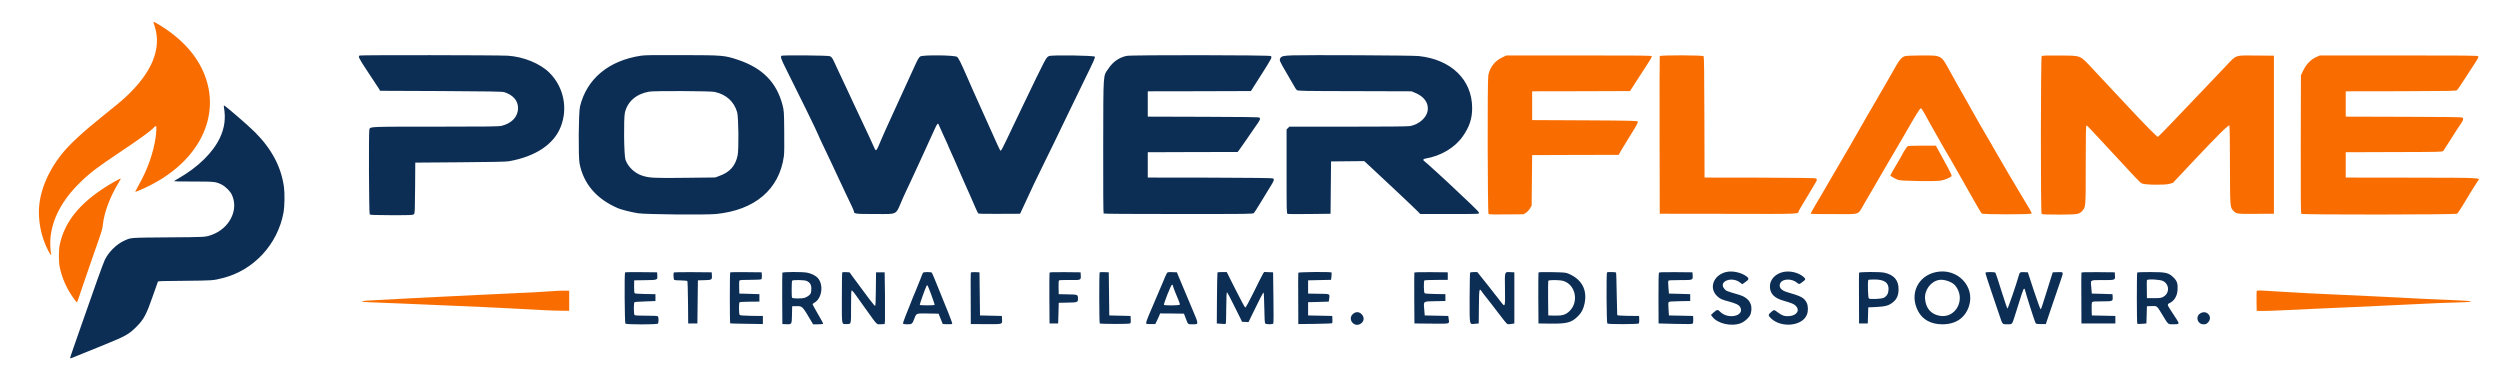
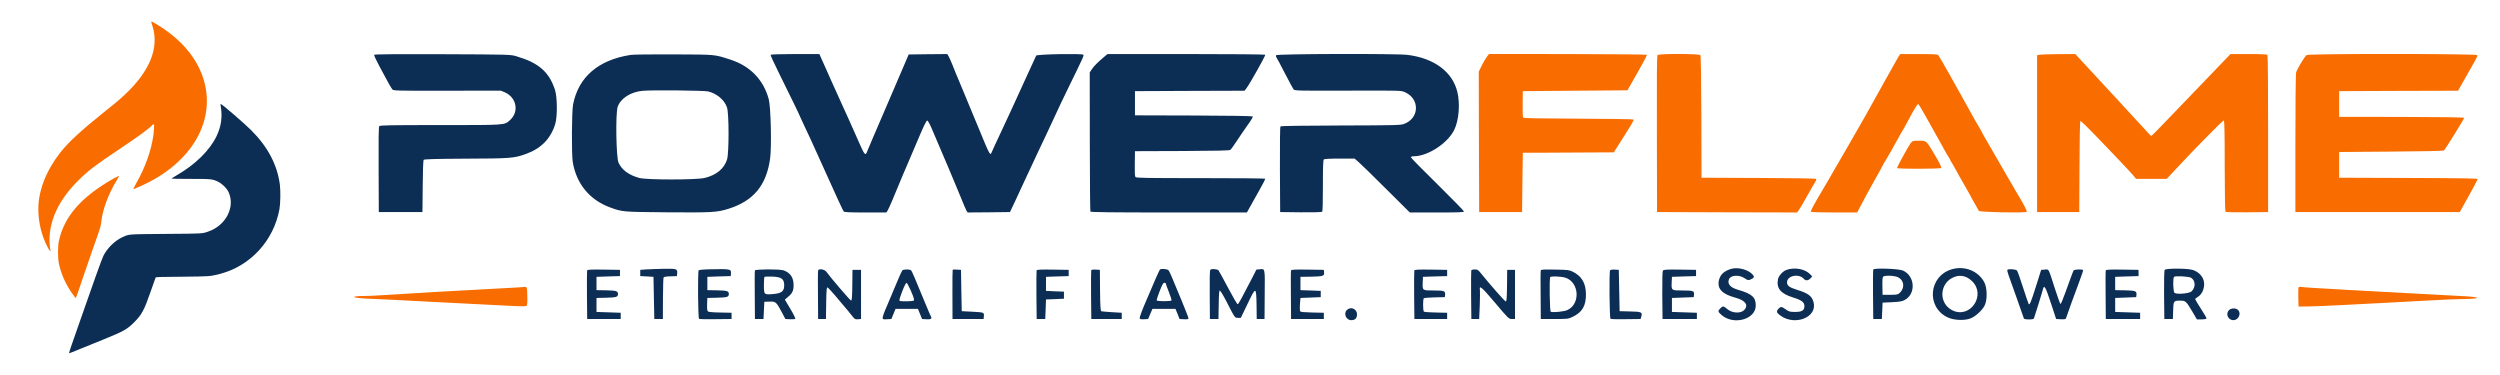
- <svg xmlns="http://www.w3.org/2000/svg" viewBox="0 0 474 72" width="474" height="72" role="img" aria-label="Powerflame: Eternal flame. Endless power.">
+ <svg xmlns="http://www.w3.org/2000/svg" viewBox="0 0 481 72" width="481" height="72" role="img" aria-label="Powerflame: Eternal flame. Endless power.">
  <g transform="translate(4 4) scale(1.333)">
    <path fill-rule="evenodd" d="M18.82 0.15C18.82 0.18 18.9 0.44 19 0.74C20.01 3.88 18.64 7.26 15.01 10.67C14.18 11.44 13.68 11.86 11.76 13.39C8.72 15.83 6.91 17.5 5.76 18.94C3.68 21.57 2.53 24.5 2.53 27.18C2.53 29.11 3.02 31.08 3.9 32.73C4.13 33.16 4.35 33.41 4.28 33.14C4.16 32.76 4.11 31.48 4.18 30.81C4.44 28.13 5.81 25.52 8.26 23.09C9.69 21.66 10.74 20.86 14.03 18.66C16.84 16.79 18.45 15.62 18.94 15.09C19.09 14.93 19.23 14.89 19.24 15.02C19.26 15.24 19.22 15.93 19.15 16.45C18.84 18.69 17.97 21.16 16.72 23.34C16.46 23.81 16.24 24.22 16.24 24.25C16.24 24.32 16.41 24.26 17.35 23.84C24.75 20.54 28.34 14.25 26.29 8.16C25.27 5.15 23.01 2.56 19.59 0.49C19.04 0.15 18.82 0.06 18.82 0.15M13.32 22.81C8.69 25.45 6.25 28.26 5.49 31.82C5.34 32.52 5.34 34.29 5.49 35C5.81 36.47 6.34 37.72 7.21 39.06C7.64 39.7 7.91 40.05 7.96 39.99C7.99 39.97 8.45 38.64 8.99 37.02C9.54 35.41 10.2 33.49 10.46 32.76C11.5 29.83 11.57 29.61 11.64 28.89C11.81 27.25 12.67 24.95 13.85 23.01C14.03 22.71 14.18 22.45 14.18 22.44C14.18 22.36 13.96 22.45 13.32 22.81" fill="#f96d00" />
    <path fill-rule="evenodd" d="M28.84 12.19C29.13 13.82 28.95 15.18 28.27 16.62C27.28 18.7 25.19 20.75 22.49 22.31C22.09 22.54 21.76 22.75 21.76 22.77C21.76 22.8 22.99 22.82 24.49 22.82C27.53 22.82 27.69 22.84 28.52 23.25C29.06 23.52 29.75 24.19 29.98 24.71C30.99 26.86 29.62 29.54 27.06 30.42C26.18 30.73 26.31 30.72 20.94 30.76C15.33 30.81 15.68 30.78 14.68 31.23C13.59 31.72 12.48 32.81 11.92 33.93C11.72 34.31 10.38 38.05 8.56 43.29C8.16 44.44 7.63 45.95 7.39 46.64C7.14 47.33 6.96 47.92 6.97 47.95C7.01 48.01 7.12 47.96 8.82 47.26C9.58 46.95 10.96 46.39 11.88 46.02C14.9 44.79 15.34 44.55 16.44 43.44C17.46 42.41 17.83 41.72 18.73 39.12C19.11 38.04 19.44 37.11 19.46 37.06C19.51 36.98 20.01 36.96 23.24 36.94C27.26 36.9 27.31 36.9 28.68 36.55C33.11 35.43 36.49 31.76 37.33 27.21C37.48 26.41 37.51 24.51 37.39 23.62C37.01 20.77 35.65 18.19 33.27 15.81C32.32 14.85 29.01 12 28.86 12C28.84 12 28.82 12.09 28.84 12.19" fill="#0c2d54" />
  </g>
  <g transform="translate(68 10.4) scale(1.6)">
-     <path fill-rule="evenodd" d="M0.12 0.08C-0.09 0.19-0.01 0.35 1.07 1.99C1.66 2.87 2.24 3.75 2.35 3.93L2.55 4.26 9.77 4.29C15.53 4.32 17.04 4.35 17.26 4.42C18.33 4.77 18.89 5.44 18.89 6.33C18.88 7.33 18.14 8.12 16.94 8.41C16.57 8.49 15.4 8.51 9.1 8.51C1.23 8.51 1.39 8.5 1.27 8.82C1.18 9.04 1.22 18.83 1.31 18.91C1.37 18.97 2.04 19 3.92 19C6.28 19 6.45 18.99 6.56 18.87C6.66 18.76 6.67 18.42 6.69 15.76L6.71 12.77 12.02 12.73C15.79 12.7 17.47 12.67 17.8 12.61C20.96 12.05 23.12 10.61 23.94 8.54C24.82 6.34 24.3 3.81 22.62 2.13C21.51 1.02 19.51 0.21 17.65 0.1C16.45 0.03 0.23 0.01 0.12 0.08M33.46 0.1C29.62 0.68 27.03 2.84 26.23 6.12C26.06 6.83 26.02 12.11 26.18 12.89C26.67 15.32 28.19 17.08 30.74 18.18C31.15 18.35 32.3 18.64 33.1 18.77C34.01 18.91 41.09 18.98 42.34 18.86C46.95 18.41 49.86 15.93 50.39 12C50.44 11.65 50.45 10.56 50.43 9.04C50.41 6.72 50.4 6.61 50.23 5.95C49.53 3.26 47.86 1.56 44.93 0.58C43.36 0.06 43.17 0.04 38.37 0.03C35.05 0.01 33.94 0.03 33.46 0.1M91.02 0.12C90.13 0.3 89.39 0.81 88.84 1.64C88.2 2.58 88.25 1.91 88.23 10.86C88.22 15.95 88.24 18.75 88.28 18.8C88.33 18.84 91.47 18.86 97.16 18.86C105.53 18.86 105.97 18.86 106.09 18.74C106.15 18.68 106.49 18.15 106.84 17.57C107.2 16.99 107.7 16.16 107.97 15.72C108.48 14.91 108.52 14.78 108.37 14.65C108.3 14.59 106.21 14.57 100.9 14.55L93.51 14.54 93.51 13.04L93.51 11.54 98.84 11.52L104.16 11.51 104.36 11.25C104.47 11.11 104.8 10.63 105.11 10.18C105.41 9.73 105.92 8.99 106.24 8.54C106.83 7.72 106.9 7.57 106.73 7.43C106.67 7.38 104.79 7.35 100.08 7.34L93.51 7.32 93.51 5.82L93.51 4.32 99.62 4.31L105.73 4.29 105.83 4.14C105.88 4.05 106.43 3.18 107.06 2.2C108.21 0.39 108.26 0.28 108.09 0.14C107.94 0.02 91.6 0 91.02 0.12M110.67 0.06C109.55 0.1 109.35 0.15 109.2 0.42C109.09 0.63 109.15 0.78 109.88 2.02C110.25 2.65 110.66 3.37 110.8 3.61C110.93 3.86 111.1 4.11 111.17 4.17C111.28 4.28 111.92 4.29 118.03 4.3L124.77 4.32 125.17 4.49C126.26 4.92 126.82 5.72 126.68 6.62C126.54 7.46 125.65 8.24 124.6 8.44C124.37 8.49 121.66 8.51 117.26 8.51L110.29 8.51 110.12 8.68L109.96 8.84 109.96 13.82C109.96 18.48 109.96 18.79 110.08 18.84C110.14 18.87 111.31 18.88 112.68 18.86L115.17 18.83 115.2 15.73L115.23 12.63 117.2 12.61L119.16 12.59 119.92 13.29C121.62 14.86 125.19 18.22 125.52 18.57L125.8 18.86 129.28 18.86C132.68 18.86 132.77 18.86 132.77 18.73C132.77 18.65 132.39 18.25 131.8 17.69C131.27 17.19 130.46 16.43 130.01 16C128.99 15.02 126.39 12.65 126.26 12.58C126.08 12.47 126.15 12.33 126.42 12.29C128.26 11.98 129.92 10.99 130.85 9.64C131.64 8.51 131.95 7.55 131.95 6.3C131.95 2.95 129.46 0.54 125.6 0.14C124.88 0.06 112.38 0 110.67 0.06M50.09 0.11C49.97 0.23 50.09 0.57 50.62 1.62C51.9 4.15 54.47 9.4 54.47 9.5C54.47 9.52 54.76 10.16 55.12 10.91C55.48 11.67 55.88 12.52 56.02 12.8C56.15 13.08 56.46 13.75 56.72 14.3C56.97 14.84 57.38 15.71 57.63 16.24C58.42 17.88 58.69 18.46 58.69 18.55C58.69 18.84 58.82 18.86 61.22 18.86C63.96 18.86 63.59 19.06 64.44 17.1C64.56 16.81 64.96 15.95 65.33 15.18C65.69 14.42 66.11 13.51 66.26 13.17C66.41 12.84 66.8 11.98 67.13 11.27C67.46 10.56 67.89 9.62 68.08 9.19C68.59 8.06 68.64 8 68.77 8.35C68.81 8.45 69.02 8.93 69.25 9.42C69.81 10.63 69.92 10.89 69.92 10.92C69.92 10.94 70.05 11.22 70.2 11.55C70.36 11.88 70.72 12.7 71.01 13.38C71.69 14.94 72.02 15.7 72.48 16.71C72.68 17.16 72.95 17.79 73.09 18.11C73.22 18.42 73.37 18.72 73.41 18.77C73.47 18.84 73.99 18.86 75.93 18.84L78.38 18.83 78.81 17.91C79.87 15.6 80.21 14.89 81.3 12.68C81.94 11.38 83.02 9.17 83.69 7.76C84.36 6.36 85.45 4.11 86.11 2.77C87.07 0.82 87.3 0.31 87.24 0.22C87.15 0.07 82.16 0 81.83 0.14C81.46 0.29 81.51 0.2 78.66 6.13C78.41 6.63 77.96 7.58 77.65 8.24C76.08 11.54 76.13 11.46 76 11.28C75.97 11.24 75.83 10.95 75.7 10.66C75.33 9.85 73.93 6.74 73.6 5.99C73.11 4.92 72.45 3.42 72.06 2.52C71.34 0.88 71.09 0.38 70.91 0.24C70.64 0.03 66.87-0.01 66.55 0.19C66.39 0.29 66.23 0.57 65.78 1.57C64.45 4.48 64.04 5.38 63.15 7.32C62.63 8.44 62.1 9.64 61.96 9.97C61.32 11.51 61.32 11.52 61.07 10.94C60.89 10.52 60.2 9.03 59.4 7.35C59.09 6.7 58.73 5.93 58.6 5.65C58.47 5.37 58.11 4.6 57.81 3.95C56.87 1.96 56.77 1.75 56.61 1.4C56.16 0.39 56.08 0.26 55.85 0.16C55.62 0.06 50.18 0.02 50.09 0.11M34.43 4.36C32.91 4.62 31.86 5.52 31.55 6.85C31.39 7.56 31.44 11.94 31.62 12.43C31.92 13.27 32.68 14 33.56 14.3C34.42 14.59 34.99 14.62 38.74 14.57L42.25 14.53 42.74 14.35C43.98 13.91 44.65 13.16 44.91 11.91C45.06 11.18 45.02 7.37 44.85 6.79C44.48 5.52 43.54 4.68 42.18 4.39C41.65 4.28 35.07 4.25 34.43 4.36M162.02 25.74C160.53 26.12 159.97 27.65 160.99 28.6C161.36 28.93 161.51 29 162.41 29.24C163.2 29.45 163.58 29.64 163.72 29.9C164.27 30.97 162.23 31.4 161.3 30.41C161.07 30.16 160.95 30.18 160.57 30.52L160.25 30.82 160.41 31.03C161.02 31.85 162.66 32.23 163.78 31.8C164.28 31.6 164.86 31.06 164.96 30.67C165.26 29.6 164.77 28.79 163.64 28.45C162.05 27.98 162.06 27.99 161.84 27.73C161.08 26.86 162.71 26.2 163.7 26.98L163.96 27.18 164.33 26.92C164.76 26.62 164.79 26.5 164.46 26.25C163.84 25.78 162.76 25.55 162.02 25.74M168.81 25.73C167.81 25.95 167.16 26.72 167.24 27.59C167.3 28.34 167.79 28.82 168.78 29.11C169.88 29.44 170.02 29.5 170.24 29.69C170.84 30.21 170.47 30.88 169.54 30.96C169.02 31.01 168.68 30.9 168.2 30.54C167.71 30.17 167.75 30.17 167.38 30.48C167 30.79 167.01 30.89 167.39 31.25C168.64 32.4 171.1 32.13 171.62 30.78C171.79 30.35 171.77 29.73 171.59 29.37C171.28 28.78 170.97 28.61 169.28 28.12C168.54 27.91 168.23 27.5 168.47 27.04C168.75 26.51 169.82 26.49 170.43 26.99C170.69 27.21 170.7 27.21 171.1 26.91C171.51 26.61 171.51 26.56 171.18 26.28C170.59 25.79 169.61 25.56 168.81 25.73M186.93 25.74C184.74 26.19 183.73 28.38 184.8 30.38C185.33 31.39 186.34 31.93 187.68 31.93C189.28 31.93 190.4 31.15 190.84 29.73C191.55 27.4 189.42 25.23 186.93 25.74M31.57 25.78C31.48 25.87 31.52 31.76 31.61 31.85C31.72 31.97 35.34 31.97 35.46 31.85C35.56 31.74 35.56 31.1 35.46 30.99C35.4 30.93 35 30.91 34.08 30.91C33.16 30.91 32.75 30.89 32.69 30.83C32.59 30.72 32.58 29.37 32.69 29.31C32.73 29.28 33.3 29.24 33.96 29.22L35.17 29.17 35.17 28.77L35.17 28.36 33.98 28.34C33.33 28.33 32.76 28.29 32.72 28.26C32.66 28.21 32.64 27.93 32.64 27.46L32.65 26.72 33.94 26.7C35.43 26.68 35.42 26.69 35.39 26.15L35.37 25.77 33.49 25.75C32.46 25.74 31.6 25.75 31.57 25.78M37.36 25.78C37.27 25.86 37.31 26.61 37.4 26.67C37.44 26.7 37.8 26.73 38.18 26.73C38.57 26.74 38.92 26.77 38.95 26.8C38.98 26.84 39.02 27.98 39.03 29.35L39.05 31.83 39.59 31.83L40.14 31.83 40.17 29.28L40.2 26.72 40.95 26.7C41.84 26.68 41.89 26.66 41.86 26.15L41.84 25.77 39.62 25.75C38.4 25.74 37.38 25.76 37.36 25.78M44.03 25.78C43.97 25.84 43.97 31.78 44.03 31.82C44.06 31.83 44.94 31.86 45.99 31.87L47.9 31.9 47.9 31.42L47.9 30.94 46.58 30.93C45.74 30.91 45.22 30.88 45.16 30.83C45.05 30.74 45.03 29.38 45.15 29.31C45.19 29.28 45.73 29.26 46.35 29.25L47.49 29.24 47.49 28.8L47.49 28.36 46.3 28.32L45.11 28.29 45.09 27.55C45.07 27.08 45.09 26.78 45.14 26.73C45.19 26.68 45.66 26.66 46.43 26.66C47.23 26.66 47.68 26.63 47.73 26.58C47.77 26.54 47.79 26.34 47.78 26.14L47.76 25.77 45.92 25.75C44.91 25.74 44.06 25.75 44.03 25.78M50.21 25.82C50.19 25.87 50.19 27.25 50.19 28.9L50.21 31.9 50.7 31.92C51.33 31.94 51.33 31.95 51.35 30.77L51.37 29.79 51.91 29.78C52.58 29.77 52.58 29.77 53.67 31.62L53.85 31.93 54.43 31.93C54.75 31.93 55.02 31.9 55.04 31.87C55.06 31.84 54.79 31.32 54.43 30.72C54.08 30.12 53.79 29.59 53.79 29.55C53.79 29.52 53.87 29.44 53.97 29.39C54.91 28.9 55.14 27.21 54.38 26.41C54.14 26.15 53.62 25.9 53.14 25.81C52.56 25.7 50.25 25.71 50.21 25.82M57.31 25.78C57.28 25.81 57.26 27.17 57.26 28.81C57.26 32.18 57.21 31.9 57.84 31.9C58.38 31.89 58.35 32.01 58.35 29.85C58.35 28.35 58.37 27.92 58.43 27.92C58.48 27.92 58.66 28.11 58.82 28.34C58.99 28.58 59.6 29.42 60.17 30.23C61.52 32.11 61.35 31.94 61.89 31.92L62.33 31.9 62.37 31.48C62.38 31.25 62.38 29.87 62.37 28.42L62.33 25.77 61.82 25.77L61.31 25.77 61.29 27.76C61.28 29.29 61.25 29.75 61.19 29.75C61.12 29.75 60.18 28.53 58.65 26.43L58.17 25.77 57.76 25.75C57.54 25.74 57.33 25.75 57.31 25.78M66.88 25.82C66.84 25.87 66.71 26.18 66.59 26.52C66.46 26.86 66.21 27.48 66.03 27.91C65.84 28.35 65.57 29 65.43 29.38C65.29 29.75 65.01 30.44 64.82 30.91C64.63 31.37 64.49 31.8 64.51 31.84C64.53 31.9 64.69 31.93 65.01 31.93C65.56 31.93 65.6 31.9 65.84 31.29C66.1 30.6 66.02 30.63 67.46 30.65L68.72 30.67 68.97 31.29L69.22 31.9 69.75 31.92C70.04 31.93 70.31 31.91 70.34 31.88C70.37 31.85 70.15 31.23 69.85 30.5C69.55 29.77 69.01 28.44 68.65 27.54C68.29 26.64 67.97 25.87 67.93 25.82C67.89 25.77 67.69 25.74 67.4 25.74C67.12 25.74 66.92 25.77 66.88 25.82M72.54 25.82C72.52 25.87 72.52 27.25 72.53 28.9L72.54 31.9 74.33 31.91C76.36 31.92 76.27 31.95 76.24 31.34L76.22 30.94 74.93 30.91L73.63 30.88 73.6 28.32L73.57 25.77 73.07 25.75C72.71 25.74 72.57 25.75 72.54 25.82M81.87 25.82C81.85 25.87 81.84 27.24 81.85 28.87L81.87 31.83 82.38 31.83L82.89 31.83 82.93 30.6L82.96 29.38 84.01 29.36C85.21 29.34 85.24 29.32 85.24 28.87C85.24 28.41 85.21 28.4 84.01 28.38L82.96 28.36 82.94 27.58C82.93 27.12 82.95 26.77 82.99 26.73C83.03 26.69 83.52 26.67 84.24 26.68C85.61 26.7 85.6 26.7 85.57 26.13L85.55 25.77 83.73 25.75C82.3 25.74 81.9 25.75 81.87 25.82M87.81 25.78C87.74 25.85 87.75 31.78 87.82 31.83C87.95 31.9 91.31 31.91 91.41 31.83C91.49 31.78 91.51 31.65 91.49 31.35L91.47 30.94 90.21 30.91L88.95 30.88 88.92 28.32L88.89 25.77 88.37 25.75C88.09 25.74 87.84 25.75 87.81 25.78M95.79 25.84C95.74 25.91 95.49 26.45 95.25 27.06C95 27.66 94.64 28.51 94.45 28.94C93.7 30.65 93.33 31.57 93.32 31.73C93.31 31.9 93.32 31.9 93.86 31.9L94.4 31.9 94.57 31.56C94.67 31.37 94.79 31.09 94.86 30.93L94.97 30.64 96.38 30.65L97.8 30.67 98.01 31.22C98.29 31.97 98.25 31.93 98.83 31.93C99.56 31.93 99.56 31.95 98.86 30.3C98.13 28.58 97.18 26.32 97.07 26.04L96.97 25.77 96.43 25.75C95.99 25.73 95.87 25.75 95.79 25.84M101.77 25.79C101.75 25.82 101.72 27.19 101.71 28.83L101.69 31.83 102.2 31.87C102.48 31.9 102.73 31.9 102.75 31.87C102.78 31.85 102.81 30.99 102.81 29.97C102.82 28.69 102.85 28.12 102.9 28.14C102.94 28.15 103.27 28.77 103.64 29.52C104.01 30.27 104.4 31.05 104.5 31.25L104.68 31.63 105.07 31.65L105.45 31.67 105.79 30.96C106.75 28.97 107.19 28.12 107.24 28.17C107.27 28.2 107.3 29.01 107.32 29.97C107.34 31.29 107.37 31.74 107.43 31.83C107.54 31.95 108.29 31.96 108.39 31.83C108.42 31.79 108.43 30.41 108.4 28.77L108.36 25.77 107.83 25.75L107.3 25.73 107.16 25.95C107.08 26.08 106.6 27.03 106.09 28.07C105.48 29.31 105.13 29.95 105.06 29.94C105.01 29.93 104.5 28.98 103.92 27.83L102.87 25.74 102.33 25.74C102.04 25.74 101.78 25.76 101.77 25.79M111.35 25.82C111.33 25.87 111.33 27.25 111.34 28.9L111.35 31.9 113.33 31.88C114.41 31.86 115.33 31.83 115.36 31.8C115.39 31.77 115.4 31.57 115.39 31.35L115.37 30.94 113.94 30.91L112.51 30.88 112.51 30.09L112.51 29.31 113.74 29.28L114.96 29.24 115.01 28.87C115.08 28.3 115.15 28.33 113.76 28.31L112.51 28.29 112.51 27.51L112.51 26.72 113.87 26.69L115.23 26.66 115.28 26.25C115.3 26.02 115.31 25.82 115.29 25.79C115.23 25.69 111.39 25.73 111.35 25.82M125.1 25.82C125.09 25.87 125.08 27.24 125.09 28.87L125.11 31.83 127.13 31.85C129.41 31.87 129.25 31.91 129.17 31.32L129.12 30.94 127.73 30.91L126.33 30.88 126.27 30.14C126.19 29.16 126.11 29.22 127.58 29.19L128.78 29.17 128.78 28.77L128.78 28.36 127.6 28.34C126.86 28.33 126.38 28.29 126.32 28.25C126.21 28.15 126.19 26.79 126.3 26.72C126.34 26.7 126.98 26.67 127.71 26.67L129.06 26.66 129.06 26.21L129.06 25.77 127.1 25.75C125.57 25.74 125.13 25.75 125.1 25.82M131.71 25.81C131.68 25.85 131.66 27.2 131.65 28.8C131.65 32.17 131.6 31.93 132.29 31.87L132.73 31.83 132.75 29.84C132.77 27.72 132.79 27.6 133.08 28.03C133.14 28.14 133.43 28.51 133.72 28.87C134.01 29.22 134.63 30.04 135.11 30.67C135.59 31.31 136.04 31.86 136.11 31.89C136.18 31.93 136.38 31.93 136.59 31.89L136.95 31.83 136.95 28.8L136.95 25.77 136.49 25.75C135.77 25.72 135.81 25.6 135.84 27.77C135.87 29.95 135.87 29.96 135.32 29.23C135.13 28.98 134.43 28.09 133.77 27.25L132.56 25.74 132.16 25.74C131.93 25.74 131.73 25.77 131.71 25.81M139.81 25.81C139.79 25.86 139.79 27.24 139.79 28.87L139.81 31.83 141.24 31.85C143.18 31.87 143.72 31.73 144.48 30.98C144.92 30.54 145.12 30.16 145.27 29.47C145.61 27.85 144.95 26.61 143.39 25.94C143.04 25.79 142.9 25.78 141.43 25.75C140.14 25.73 139.84 25.74 139.81 25.81M147.93 25.78C147.84 25.87 147.87 31.78 147.97 31.84C148.12 31.94 151.61 31.93 151.7 31.83C151.74 31.78 151.76 31.56 151.75 31.34L151.73 30.94 150.45 30.93C149.51 30.91 149.16 30.89 149.14 30.82C149.13 30.78 149.1 29.65 149.08 28.31C149.06 26.97 149.03 25.84 149 25.8C148.96 25.73 148 25.71 147.93 25.78M154.09 25.82C154.05 25.88 154.02 26.9 154.03 28.87L154.04 31.83 156.01 31.88C157.46 31.92 158 31.91 158.07 31.85C158.14 31.8 158.16 31.65 158.15 31.36L158.13 30.94 156.7 30.91L155.27 30.88 155.22 30.13C155.18 29.63 155.19 29.36 155.24 29.3C155.3 29.23 155.64 29.21 156.55 29.19L157.79 29.17 157.79 28.77L157.79 28.36 156.53 28.32L155.27 28.29 155.21 27.59C155.18 27.2 155.17 26.84 155.19 26.79C155.22 26.71 155.48 26.69 156.59 26.69C158.14 26.69 158.11 26.7 158.08 26.13L158.06 25.77 156.11 25.75C154.61 25.74 154.15 25.75 154.09 25.82M177.8 25.82C177.78 25.87 177.78 27.24 177.79 28.87L177.8 31.83 178.31 31.83L178.83 31.83 178.86 30.88L178.89 29.92 179.83 29.88C180.93 29.82 181.31 29.72 181.8 29.33C182.27 28.96 182.47 28.51 182.48 27.8C182.5 26.72 181.94 26.06 180.78 25.81C180.26 25.7 177.84 25.71 177.8 25.82M192.78 25.82C192.76 25.87 193.07 26.86 193.47 28.02C193.87 29.18 194.31 30.49 194.46 30.94C194.8 31.96 194.77 31.93 195.37 31.93C195.96 31.93 195.93 31.97 196.24 30.98C197.12 28.14 197.27 27.71 197.36 27.71C197.41 27.71 197.45 27.76 197.45 27.82C197.45 27.95 198.56 31.46 198.69 31.72C198.77 31.89 198.8 31.9 199.35 31.9L199.93 31.9 200.69 29.65C201.11 28.42 201.56 27.09 201.7 26.7C202.05 25.69 202.06 25.73 201.34 25.75L200.75 25.77 200.47 26.66C200.31 27.14 200 28.13 199.78 28.85C199.57 29.57 199.36 30.16 199.32 30.16C199.28 30.16 198.92 29.17 198.52 27.97L197.8 25.77 197.36 25.75C196.87 25.73 196.83 25.75 196.71 26.21C196.46 27.12 195.44 30.09 195.38 30.07C195.35 30.06 195.03 29.12 194.67 27.98C194.32 26.84 194 25.87 193.96 25.82C193.91 25.77 193.7 25.74 193.35 25.74C192.98 25.74 192.8 25.76 192.78 25.82M204.15 25.82C204.13 25.87 204.13 27.24 204.14 28.87L204.15 31.83 206.16 31.83L208.17 31.83 208.17 31.39L208.17 30.94 206.77 30.91L205.38 30.88 205.36 30.14C205.35 29.65 205.37 29.37 205.42 29.3C205.48 29.23 205.74 29.21 206.6 29.21C207.87 29.21 207.88 29.2 207.85 28.69L207.83 28.36 206.6 28.32L205.38 28.29 205.32 27.6C205.23 26.61 205.11 26.69 206.66 26.69C208.18 26.69 208.16 26.7 208.12 26.13L208.1 25.77 206.14 25.75C204.61 25.74 204.18 25.75 204.15 25.82M210.76 25.8C210.7 25.9 210.7 31.8 210.77 31.86C210.8 31.89 211.06 31.9 211.34 31.87L211.85 31.83 211.88 30.81L211.91 29.79 212.46 29.77C213.12 29.74 213.08 29.72 213.72 30.77C214.46 32 214.38 31.93 215.05 31.93C215.76 31.93 215.79 31.89 215.44 31.35C215.29 31.13 214.99 30.66 214.76 30.31C214.32 29.65 214.3 29.55 214.57 29.43C215.14 29.17 215.5 28.59 215.54 27.85C215.59 27.1 215.48 26.79 215.05 26.37C214.48 25.81 214.14 25.74 212.29 25.74C211.46 25.74 210.78 25.76 210.76 25.8M178.9 26.67C178.8 26.77 178.85 28.78 178.96 28.87C179.11 28.99 180.46 28.93 180.74 28.78C181.08 28.6 181.27 28.29 181.29 27.85C181.35 27.02 180.82 26.62 179.64 26.62C179.26 26.62 178.93 26.64 178.9 26.67M187.3 26.67C186.3 26.83 185.52 27.89 185.62 28.93C185.72 30.04 186.32 30.73 187.34 30.92C189.29 31.28 190.51 28.89 189.18 27.32C188.83 26.9 187.87 26.57 187.3 26.67M211.91 26.7C211.89 26.75 211.89 27.26 211.9 27.82L211.91 28.83 212.73 28.83C213.43 28.83 213.59 28.81 213.82 28.69C214.61 28.28 214.61 27.21 213.82 26.8C213.47 26.62 211.98 26.54 211.91 26.7M51.37 26.76C51.3 26.87 51.29 28.68 51.36 28.78C51.43 28.89 52.48 28.9 52.86 28.79C53 28.75 53.23 28.62 53.37 28.5C53.6 28.29 53.61 28.24 53.64 27.8C53.67 27.26 53.5 26.97 53.06 26.78C52.79 26.67 51.43 26.65 51.37 26.76M140.97 26.78C140.95 26.82 140.94 27.76 140.95 28.87L140.97 30.88 141.71 30.9C142.63 30.92 143.01 30.81 143.46 30.39C144.63 29.3 144.22 27.23 142.75 26.79C142.31 26.66 141.01 26.65 140.97 26.78M95.84 28.39C95.59 29.03 95.4 29.58 95.42 29.62C95.48 29.72 97.28 29.71 97.31 29.6C97.34 29.52 97.2 29.14 96.74 28.07C96.6 27.72 96.48 27.39 96.48 27.33C96.48 27.28 96.44 27.23 96.39 27.23C96.33 27.23 96.11 27.7 95.84 28.39M67.3 27.37C67.18 27.56 66.46 29.58 66.49 29.63C66.54 29.7 68.2 29.7 68.25 29.63C68.29 29.56 67.46 27.3 67.39 27.3C67.37 27.3 67.32 27.33 67.3 27.37M117.82 30.71C117.17 31.28 117.9 32.3 118.67 31.9C119.15 31.65 119.23 31.11 118.85 30.73C118.53 30.42 118.17 30.41 117.82 30.71M218.24 30.63C217.62 31.01 217.89 31.93 218.62 31.93C218.89 31.93 218.97 31.9 219.15 31.71C219.77 31.07 219.01 30.16 218.24 30.63" fill="#0c2d54" />
-     <path fill-rule="evenodd" d="M135.44 0.34C134.61 0.75 134.03 1.51 133.86 2.44C133.75 3.02 133.78 18.77 133.89 18.86C133.95 18.91 134.64 18.93 136.01 18.91L138.04 18.89 138.33 18.71C138.49 18.61 138.7 18.38 138.8 18.2L139 17.87 139.03 14.88L139.06 11.88 144.18 11.86L149.31 11.85 149.59 11.35C149.75 11.08 150.28 10.22 150.76 9.44C151.46 8.32 151.63 7.99 151.58 7.91C151.52 7.81 150.9 7.79 145.29 7.76L139.06 7.73 139.06 6.03L139.06 4.32 144.86 4.31L150.66 4.29 151.26 3.35C151.58 2.84 152.17 1.94 152.56 1.35C153.01 0.68 153.26 0.24 153.24 0.17C153.2 0.08 152.29 0.07 144.6 0.07L136 0.07 135.44 0.34M154.18 0.15C154.16 0.2 154.15 4.42 154.16 9.53L154.18 18.83 162.28 18.84C171.11 18.86 170.54 18.89 170.66 18.49C170.69 18.42 170.81 18.2 170.93 18.01C171.05 17.82 171.46 17.13 171.85 16.48C172.23 15.82 172.6 15.2 172.67 15.1C172.82 14.88 172.83 14.75 172.71 14.65C172.64 14.59 170.77 14.57 166.05 14.55L159.49 14.54 159.47 7.39C159.46 2.25 159.43 0.23 159.38 0.16C159.27 0.03 154.23 0.02 154.18 0.15M183.25 0.15C182.85 0.29 182.61 0.55 182.22 1.24C181.75 2.08 180.58 4.1 179.68 5.65C179.31 6.27 178.87 7.03 178.69 7.35C177.78 8.96 177.26 9.87 176.68 10.86C176.33 11.46 175.84 12.3 175.59 12.73C175.34 13.16 174.99 13.76 174.81 14.06C174.63 14.36 174.2 15.11 173.84 15.73C173.49 16.35 172.93 17.29 172.61 17.82C172.3 18.36 172.05 18.81 172.07 18.84C172.09 18.86 173.34 18.87 174.85 18.87C178.06 18.87 177.6 19.03 178.39 17.67C178.7 17.14 179.09 16.47 179.27 16.17C179.61 15.59 180.36 14.31 181.01 13.17C181.23 12.8 181.63 12.11 181.91 11.64C182.19 11.17 182.76 10.19 183.19 9.45C184.49 7.18 185.01 6.33 185.12 6.33C185.19 6.33 185.36 6.59 185.56 6.96C185.74 7.31 186.04 7.84 186.21 8.14C186.39 8.44 186.74 9.06 187 9.53C187.44 10.34 187.9 11.13 188.63 12.36C188.81 12.66 189.08 13.13 189.23 13.41C189.38 13.69 189.68 14.22 189.9 14.59C190.12 14.96 190.3 15.28 190.3 15.29C190.3 15.31 190.37 15.44 190.47 15.59C190.56 15.74 190.99 16.5 191.42 17.27C191.86 18.05 192.27 18.74 192.34 18.8C192.49 18.93 198.21 18.93 198.25 18.8C198.28 18.72 198.08 18.37 196.73 16.14C195.59 14.23 195.42 13.94 194.11 11.68C193.47 10.55 192.85 9.5 192.75 9.33C192.53 8.98 191.59 7.32 191.25 6.71C191.13 6.48 190.85 5.99 190.64 5.62C189.55 3.72 189.11 2.93 188.53 1.87C187.51 0.01 187.61 0.07 185.16 0.07C184.16 0.08 183.37 0.11 183.25 0.15M199.44 0.15C199.32 0.27 199.31 18.72 199.43 18.85C199.49 18.91 200.05 18.93 201.53 18.93C203.8 18.92 203.9 18.9 204.31 18.42C204.66 17.99 204.66 17.93 204.66 12.97C204.66 9.27 204.68 8.37 204.75 8.37C204.8 8.37 205.08 8.64 205.38 8.97C205.68 9.3 206.74 10.44 207.73 11.5C208.72 12.57 209.88 13.82 210.31 14.28C210.73 14.74 211.18 15.17 211.29 15.23C211.63 15.41 213.96 15.45 214.56 15.29L214.99 15.17 217.21 12.81C220.24 9.59 221.6 8.24 221.68 8.37C221.72 8.43 221.75 10.35 221.75 13.07C221.76 18.04 221.76 18.03 222.13 18.45C222.51 18.86 222.52 18.86 224.85 18.84L226.96 18.83 226.96 9.46L226.96 0.1 224.93 0.08C222.31 0.05 222.54-0.02 221.35 1.24C220.85 1.78 219.53 3.16 218.42 4.32C217.31 5.48 215.7 7.17 214.84 8.07C213.98 8.97 213.25 9.71 213.21 9.72C213.12 9.74 211.55 8.15 209.8 6.27C209.09 5.5 208.17 4.52 207.76 4.09C207.35 3.66 206.4 2.65 205.67 1.86C203.89-0.04 204.24 0.11 201.6 0.08C200.02 0.07 199.5 0.08 199.44 0.15M232.06 0.22C231.3 0.55 230.78 1.1 230.35 2.02L230.16 2.42 230.14 10.58C230.13 16.82 230.14 18.76 230.21 18.84C230.31 18.96 248.46 18.95 248.66 18.82C248.73 18.78 249.01 18.37 249.3 17.9C249.58 17.44 250.07 16.63 250.39 16.1C250.71 15.58 251.03 15.07 251.11 14.96C251.44 14.55 251.87 14.57 243.28 14.55L235.47 14.54 235.47 13.04L235.47 11.54 241.2 11.52C246.55 11.51 246.93 11.5 247.03 11.39C247.08 11.32 247.49 10.69 247.94 9.97C248.38 9.26 248.89 8.48 249.07 8.23C249.4 7.76 249.46 7.56 249.3 7.43C249.24 7.38 247.28 7.35 242.34 7.34L235.47 7.32 235.47 5.82L235.47 4.32 242 4.31C247.95 4.29 248.55 4.28 248.66 4.18C248.73 4.12 248.97 3.77 249.2 3.41C249.67 2.68 250.1 2.01 250.79 0.97C251.16 0.4 251.23 0.25 251.16 0.17C251.09 0.08 249.82 0.07 241.74 0.07L232.41 0.07 232.06 0.22M183.54 10.84C183.44 10.92 182.88 11.8 182.88 11.88C182.88 11.9 182.74 12.14 182.58 12.41C182.06 13.27 181.51 14.24 181.51 14.3C181.51 14.37 182.16 14.73 182.47 14.83C182.82 14.95 186.77 15.01 187.43 14.91C187.96 14.83 188.71 14.51 188.77 14.34C188.79 14.29 188.62 13.9 188.38 13.47C188.15 13.05 187.77 12.35 187.53 11.91C187.3 11.48 187.06 11.05 187 10.94L186.9 10.76 185.28 10.76C184.08 10.76 183.62 10.78 183.54 10.84M23.11 27.99C21.79 28.09 19.97 28.19 17.57 28.29C16.24 28.35 14.6 28.42 13.92 28.46C13.25 28.5 11.7 28.57 10.49 28.63C9.27 28.69 7.2 28.79 5.89 28.86C4.58 28.94 2.82 29.03 1.98 29.07C1.14 29.11 0.43 29.16 0.42 29.18C0.32 29.27 0.62 29.3 2.19 29.35C3.14 29.38 4.56 29.44 5.34 29.48C6.13 29.51 7.19 29.56 7.69 29.58C9 29.64 12.95 29.81 14.88 29.89C16.49 29.96 18.91 30.09 21.65 30.24C22.42 30.28 23.48 30.32 24 30.32L24.95 30.33 24.95 29.14L24.95 27.95 24.37 27.94C24.06 27.94 23.49 27.96 23.11 27.99M224.92 28C224.9 28.05 224.89 28.59 224.9 29.21L224.92 30.33 225.4 30.35C225.66 30.36 226.81 30.33 227.95 30.27C229.09 30.21 231.11 30.12 232.44 30.06C233.77 30 235.52 29.93 236.32 29.89C237.13 29.85 239.17 29.76 240.85 29.68C242.54 29.61 244.44 29.52 245.07 29.48C245.71 29.44 246.93 29.39 247.8 29.37C250.97 29.3 251.18 29.18 248.31 29.07C246.47 29 244 28.89 241.16 28.73C240.46 28.69 239.29 28.63 238.54 28.6C236.72 28.51 233.03 28.34 231.18 28.26C230.36 28.22 228.72 28.13 227.54 28.05C224.99 27.89 224.96 27.89 224.92 28" fill="#f96d00" />
+     <path fill-rule="evenodd" d="M2.49 0.09C2.46 0.14 2.72 0.72 3.08 1.38C3.44 2.04 3.91 2.92 4.13 3.33C4.35 3.74 4.6 4.16 4.68 4.25C4.81 4.41 5.19 4.42 11.27 4.41L17.72 4.4 18.2 4.6C19.63 5.22 19.95 6.96 18.81 7.96C18.13 8.56 18.37 8.54 10.44 8.54C4.45 8.54 3.2 8.56 3.11 8.67C3.03 8.76 3.01 10.21 3.03 13.9L3.05 19 5.68 19L8.3 19 8.33 15.91C8.34 14.1 8.39 12.78 8.45 12.72C8.51 12.64 9.86 12.6 13.49 12.58C18.92 12.56 19.33 12.53 20.78 12C22.58 11.35 23.74 10.15 24.27 8.4C24.54 7.5 24.52 5.14 24.23 4.28C23.51 2.13 22.28 1.06 19.61 0.27C18.91 0.06 18.88 0.05 10.73 0.02C5.17 0 2.53 0.02 2.49 0.09M33.36 0.1C29.46 0.69 27.05 2.76 26.41 6.08C26.25 6.91 26.22 11.99 26.37 12.95C26.79 15.59 28.41 17.56 30.91 18.46C32.39 18.99 32.34 18.98 37.72 19.03C43.13 19.07 43.7 19.04 45.09 18.61C48.12 17.66 49.67 15.78 50.11 12.53C50.3 11.09 50.19 6.33 49.94 5.42C49.3 3.08 47.71 1.44 45.33 0.67C43.38 0.04 43.65 0.06 38.57 0.04C36.01 0.03 33.67 0.05 33.36 0.1M50.16 0.09C50.13 0.13 50.67 1.28 51.34 2.64C52.46 4.89 53.68 7.4 53.68 7.46C53.68 7.48 53.97 8.11 54.33 8.87C54.7 9.63 54.99 10.26 54.99 10.27C54.99 10.29 55.57 11.56 56.27 13.1C56.97 14.65 57.84 16.56 58.2 17.36C58.57 18.16 58.9 18.87 58.96 18.93C59.03 19.02 59.67 19.05 61.57 19.05L64.09 19.05 64.23 18.83C64.31 18.71 64.58 18.11 64.84 17.49C65.59 15.67 66.61 13.24 67.01 12.34C67.21 11.88 67.71 10.71 68.11 9.76C68.54 8.74 68.9 8.01 68.98 8C69.07 7.98 69.24 8.28 69.51 8.89C70.95 12.23 72.51 15.93 73.01 17.17C73.33 17.97 73.65 18.72 73.72 18.84L73.86 19.05 76.4 19.03L78.95 19 79.57 17.69C79.91 16.96 80.34 16.03 80.53 15.62C81.68 13.15 82.71 10.94 83.5 9.29C83.78 8.7 84.21 7.77 84.46 7.23C84.7 6.68 85.42 5.18 86.05 3.89C87.81 0.29 87.86 0.18 87.77 0.08C87.61-0.08 82.19 0.02 82.1 0.19C82.06 0.27 81.48 1.53 80.81 3C80.14 4.47 79.42 6.06 79.2 6.52C78.99 6.99 78.54 7.94 78.22 8.63C77.15 10.91 76.84 11.59 76.75 11.81C76.58 12.26 76.51 12.15 75.26 9.1C74.56 7.4 73.39 4.57 72.81 3.2C72.6 2.72 72.26 1.89 72.06 1.37C71.85 0.85 71.62 0.33 71.54 0.21L71.41 0 69.09 0.02L66.77 0.05 64.94 4.32C63.93 6.67 62.82 9.24 62.48 10.04C62.13 10.84 61.81 11.61 61.76 11.75C61.57 12.26 61.45 12.12 60.83 10.7C60.57 10.1 60.04 8.9 59.64 8.02C59.24 7.15 58.86 6.3 58.79 6.15C58.72 5.99 58.51 5.53 58.32 5.11C58.13 4.7 57.73 3.81 57.43 3.14C57.13 2.47 56.78 1.69 56.66 1.41C56.53 1.12 56.33 0.69 56.23 0.45L56.03 0 53.13 0C51.47 0 50.19 0.04 50.16 0.09M90.27 0.34C89.53 0.96 89.04 1.45 88.79 1.83L88.54 2.21 88.55 10.52C88.55 15.09 88.59 18.88 88.62 18.94C88.67 19.02 91.12 19.05 98.07 19.05L107.44 19.05 107.79 18.42C107.98 18.07 108.49 17.17 108.91 16.42C109.34 15.68 109.66 15.03 109.64 14.99C109.62 14.95 106.12 14.92 101.87 14.92C95.41 14.92 94.13 14.9 94.04 14.79C93.96 14.7 93.94 14.19 93.96 13.17L93.98 11.68 99.65 11.66C103.83 11.64 105.35 11.61 105.45 11.52C105.53 11.46 105.87 10.99 106.21 10.47C106.55 9.95 107.14 9.09 107.52 8.55C107.94 7.98 108.19 7.55 108.14 7.5C108.09 7.45 105.04 7.4 101.02 7.39L93.98 7.37 93.98 5.91L93.98 4.46 100.57 4.43L107.16 4.41 107.4 4.09C107.8 3.57 109.7 0.17 109.65 0.08C109.62 0.04 105.58 0 100.14 0L90.68 0 90.27 0.34M110.95 0.14C110.92 0.22 110.94 0.34 110.99 0.4C111.04 0.46 111.5 1.32 112 2.3C112.51 3.28 112.98 4.16 113.06 4.25C113.2 4.41 113.55 4.42 119.6 4.4C125.99 4.38 125.99 4.38 126.45 4.59C128.26 5.39 128.19 7.72 126.34 8.4C125.92 8.56 125.36 8.57 118.73 8.59C114.32 8.6 111.53 8.64 111.48 8.7C111.42 8.75 111.4 10.73 111.41 13.89L111.44 19 113.92 19.03C115.44 19.04 116.43 19.02 116.49 18.96C116.55 18.91 116.58 17.69 116.58 15.84C116.57 13.94 116.61 12.77 116.67 12.69C116.74 12.61 117.24 12.57 118.57 12.57L120.39 12.57 120.84 12.96C121.09 13.17 122.58 14.62 124.16 16.2L127.03 19.05 130.28 19.05C132.94 19.05 133.54 19.03 133.54 18.92C133.54 18.86 132.1 17.39 130.35 15.66C128.59 13.94 127.16 12.48 127.16 12.41C127.16 12.34 127.29 12.29 127.51 12.29C129.2 12.29 131.6 10.72 132.38 9.1C132.93 7.97 133.09 5.99 132.75 4.57C132.17 2.14 129.97 0.5 126.76 0.1C125.4-0.07 111.02-0.03 110.95 0.14M34.77 4.42C33.33 4.55 32.11 5.34 31.77 6.36C31.51 7.16 31.59 12.44 31.88 13.07C32.29 13.95 33.11 14.55 34.38 14.9C35.25 15.14 41.2 15.14 42.23 14.9C43.64 14.56 44.58 13.79 44.93 12.67C45.17 11.89 45.17 7.12 44.92 6.41C44.61 5.52 43.75 4.79 42.7 4.5C42.24 4.38 35.96 4.31 34.77 4.42M165.68 25.83C164.83 26.09 164.4 26.48 164.22 27.13C163.94 28.18 164.54 28.85 166.16 29.29C167.4 29.62 167.81 30.21 167.22 30.8C166.82 31.2 165.84 31.17 165.28 30.72C164.71 30.27 164.7 30.27 164.4 30.55C164.04 30.9 164.06 30.98 164.53 31.39C165.99 32.64 168.63 31.9 168.63 30.24C168.64 29.25 168.17 28.83 166.51 28.35C165.55 28.07 165.19 27.65 165.41 27.08C165.6 26.58 166.61 26.51 167.26 26.94C167.66 27.21 167.73 27.22 167.98 27.12C168.46 26.92 168.51 26.77 168.21 26.47C167.67 25.9 166.46 25.6 165.68 25.83M192.28 25.86C189.42 26.63 189.07 30.46 191.74 31.68C192.53 32.04 193.86 32.07 194.55 31.75C195.11 31.49 195.79 30.87 196.11 30.32C196.49 29.68 196.49 28.15 196.11 27.44C195.41 26.11 193.81 25.45 192.28 25.86M35.33 25.89L34.49 25.95 34.49 26.32L34.49 26.7 35.28 26.74L36.08 26.79 36.13 29.33L36.18 31.86 36.69 31.86L37.21 31.86 37.22 29.44C37.23 28.1 37.26 26.95 37.29 26.88C37.33 26.79 37.56 26.74 38.12 26.73L38.9 26.7 38.93 26.39C38.98 25.84 38.88 25.8 37.45 25.82C36.75 25.83 35.8 25.87 35.33 25.89M42.99 25.88C42.24 25.89 41.58 25.95 41.52 26C41.39 26.11 41.43 31.7 41.56 31.84C41.6 31.88 42.49 31.9 43.55 31.88L45.47 31.86 45.47 31.48L45.47 31.11 44.11 31.08C43.28 31.07 42.71 31.02 42.63 30.95C42.54 30.87 42.51 30.64 42.53 30.09L42.56 29.33 43.72 29.3C44.95 29.27 45.14 29.21 45.14 28.86C45.14 28.5 44.95 28.44 43.72 28.41L42.56 28.39 42.56 27.59L42.56 26.79 43.96 26.74L45.37 26.7 45.4 26.35C45.44 25.86 45.3 25.83 42.99 25.88M96.97 25.93C96.87 26.07 96.18 27.65 95.24 29.87C94.82 30.84 94.51 31.7 94.54 31.78C94.58 31.88 94.72 31.91 95.08 31.89L95.56 31.86 95.82 31.25L96.08 30.64 97.46 30.64L98.85 30.64 99.1 31.25L99.34 31.86 99.88 31.89C100.32 31.91 100.41 31.89 100.41 31.76C100.41 31.68 100.04 30.74 99.6 29.67C99.15 28.6 98.64 27.37 98.46 26.93C98.28 26.49 98.08 26.07 98.01 26C97.85 25.83 97.06 25.77 96.97 25.93M103.05 25.94C102.97 26.03 102.95 26.91 102.97 28.96L102.99 31.86 103.51 31.86L104.02 31.86 104.05 30.15C104.07 28.87 104.1 28.43 104.19 28.44C104.25 28.44 104.62 29.05 105.01 29.81C106.02 31.78 105.98 31.72 106.37 31.72L106.71 31.72 107.5 30.08C108.53 27.92 108.56 27.93 108.6 30.15L108.62 31.86 109.09 31.86L109.56 31.86 109.58 28.94C109.61 25.69 109.64 25.81 108.97 25.88L108.58 25.92 108.12 26.83C106.77 29.45 106.43 30.08 106.33 30.08C106.26 30.08 105.74 29.18 105.16 28.08C104.58 26.98 104.06 26.05 104.02 26C103.85 25.85 103.16 25.8 103.05 25.94M172.34 25.95C171.88 26.11 171.38 26.66 171.3 27.09C171.1 28.17 171.62 28.81 173.11 29.27C174.15 29.59 174.48 29.84 174.48 30.32C174.48 30.82 174.18 31.01 173.38 31.01C172.75 31.01 172.64 30.99 172.25 30.71C171.74 30.35 171.64 30.34 171.37 30.62C171.08 30.94 171.12 31.1 171.57 31.43C173.34 32.74 176.07 31.65 175.58 29.84C175.38 29.09 174.93 28.76 173.56 28.34C172.67 28.06 172.39 27.85 172.39 27.45C172.39 26.63 173.85 26.35 174.44 27.06C174.63 27.28 174.95 27.25 175.2 26.98L175.42 26.74 175.17 26.48C174.56 25.84 173.31 25.61 172.34 25.95M182.76 25.91C182.73 25.98 182.72 27.35 182.73 28.95L182.76 31.86 183.27 31.86L183.79 31.86 183.84 30.87L183.88 29.89 185.01 29.84C185.92 29.79 186.21 29.75 186.53 29.58C187.92 28.85 187.79 26.67 186.32 26.03C185.81 25.81 182.83 25.71 182.76 25.91M198.88 25.96C198.86 26.02 198.93 26.32 199.04 26.62C199.21 27.09 200.76 31.44 200.87 31.79C200.9 31.87 201.11 31.91 201.48 31.91C201.85 31.91 202.06 31.87 202.08 31.79C202.1 31.72 202.34 30.97 202.61 30.12C202.88 29.27 203.12 28.45 203.16 28.29C203.3 27.68 203.48 27.99 204.12 29.94L204.75 31.86 205.32 31.89C205.73 31.91 205.9 31.88 205.93 31.79C206.03 31.45 207.07 28.59 207.52 27.41C207.8 26.66 208.02 26.02 207.99 25.98C207.91 25.85 206.94 25.89 206.86 26.02C206.78 26.14 206.67 26.44 205.87 28.65C205.6 29.42 205.33 30.05 205.28 30.06C205.24 30.07 204.93 29.23 204.6 28.2C203.78 25.65 203.9 25.88 203.39 25.92L202.95 25.95 202.32 27.95C201.7 29.91 201.56 30.24 201.44 30.04C201.41 29.99 201.1 29.09 200.76 28.04C200.43 26.99 200.1 26.09 200.04 26.03C199.87 25.86 198.94 25.81 198.88 25.96M217.81 25.95C217.74 26.02 217.72 27.09 217.73 28.96L217.76 31.86 218.28 31.86L218.79 31.86 218.82 30.88C218.85 29.7 218.88 29.65 219.63 29.65C220.33 29.65 220.37 29.69 221.14 30.99L221.68 31.91 222.22 31.91C222.52 31.91 222.79 31.86 222.83 31.81C222.86 31.76 222.56 31.23 222.17 30.64C221.78 30.04 221.47 29.51 221.47 29.47C221.47 29.43 221.61 29.31 221.79 29.2C222.37 28.86 222.69 27.95 222.49 27.23C222.33 26.65 221.83 26.17 221.17 25.96C220.53 25.76 217.97 25.75 217.81 25.95M28.1 26.02C28.08 26.08 28.07 27.42 28.08 29L28.11 31.86 30.12 31.86L32.14 31.86 32.14 31.48L32.14 31.11 30.69 31.06L29.23 31.01 29.23 30.17L29.23 29.33 30.4 29.3C31.62 29.27 31.81 29.21 31.81 28.86C31.81 28.5 31.62 28.44 30.4 28.41L29.23 28.39 29.23 27.59L29.23 26.79 30.64 26.74L32.05 26.7 32.05 26.32L32.05 25.95 30.1 25.92C28.58 25.9 28.14 25.92 28.1 26.02M48.28 26.02C48.25 26.08 48.24 27.42 48.26 29L48.28 31.86 48.8 31.86L49.31 31.86 49.36 30.83L49.41 29.79 50.02 29.77C50.77 29.73 50.85 29.81 51.5 31.02L51.94 31.86 52.49 31.89C52.8 31.9 53.08 31.88 53.13 31.84C53.17 31.79 52.92 31.27 52.54 30.64L51.88 29.53 52.26 29.2C52.78 28.77 52.93 28.46 52.93 27.78C52.93 26.87 52.53 26.29 51.72 26.01C51.26 25.85 48.34 25.86 48.28 26.02M55.88 26.02C55.85 26.08 55.84 27.42 55.86 29L55.88 31.86 56.35 31.86L56.82 31.86 56.85 29.96C56.87 28.53 56.9 28.06 56.99 28.06C57.05 28.06 57.46 28.49 57.9 29.01C58.34 29.54 58.87 30.16 59.07 30.4C59.28 30.63 59.64 31.07 59.87 31.37C60.27 31.89 60.31 31.91 60.67 31.89L61.04 31.86 61.04 28.9L61.04 25.95 60.53 25.95L60.01 25.95 59.99 27.81C59.97 29.32 59.94 29.66 59.83 29.64C59.72 29.61 57.32 26.82 56.87 26.18C56.65 25.88 55.97 25.77 55.88 26.02M66 26.02C65.95 26.08 65.68 26.66 65.41 27.31C65.14 27.95 64.76 28.86 64.56 29.33C63.4 32.05 63.42 31.93 64.16 31.89L64.69 31.86 64.94 31.25L65.19 30.64 66.53 30.64L67.88 30.64 68.13 31.25L68.38 31.86 68.88 31.89C69.44 31.92 69.6 31.83 69.45 31.57C69.39 31.47 69.08 30.74 68.75 29.94C67.59 27.12 67.17 26.13 67.07 26.02C67.02 25.95 66.78 25.9 66.53 25.9C66.29 25.9 66.05 25.95 66 26.02M72.06 25.94C72.04 25.96 72.02 27.3 72.03 28.92L72.04 31.86 73.91 31.86L75.78 31.86 75.81 31.51C75.84 31.06 75.84 31.06 74.35 30.98L73.15 30.92 73.1 28.43L73.06 25.95 72.58 25.92C72.32 25.9 72.09 25.91 72.06 25.94M82.15 26.02C82.13 26.08 82.12 27.42 82.13 29L82.16 31.86 82.67 31.86L83.19 31.86 83.24 30.69L83.28 29.51 84.36 29.47L85.44 29.42 85.44 29L85.44 28.57 84.36 28.53L83.28 28.48 83.28 27.64L83.28 26.79 84.65 26.74L86.01 26.7 86.01 26.32L86.01 25.95 84.1 25.92C82.62 25.9 82.19 25.92 82.15 26.02M88.72 26.01C88.7 26.08 88.69 27.42 88.7 29L88.73 31.86 90.56 31.86L92.39 31.86 92.39 31.48L92.39 31.11 91.21 31.04C90.57 31 89.99 30.95 89.93 30.93C89.84 30.89 89.8 30.27 89.78 28.41L89.76 25.95 89.27 25.92C88.92 25.9 88.76 25.93 88.72 26.01M112.75 26.02C112.72 26.08 112.71 27.42 112.73 29L112.75 31.86 114.72 31.86L116.69 31.86 116.69 31.48L116.69 31.11 115.32 31.08C114.37 31.06 113.91 31.02 113.85 30.94C113.8 30.88 113.79 30.5 113.82 30.08L113.88 29.33 115.1 29.28L116.32 29.23 116.32 28.86L116.32 28.48 115.1 28.43L113.88 28.39 113.88 27.59L113.88 26.79 115.18 26.77C116.62 26.74 116.76 26.69 116.72 26.24L116.69 25.95 114.74 25.92C113.23 25.9 112.78 25.92 112.75 26.02M127.57 26.02C127.55 26.08 127.54 27.42 127.55 29L127.58 31.86 129.55 31.86L131.52 31.86 131.52 31.48L131.52 31.11 130.16 31.08C129.41 31.07 128.76 31.02 128.72 30.97C128.6 30.86 128.6 29.48 128.71 29.37C128.76 29.32 129.35 29.27 130.02 29.26L131.24 29.23 131.27 28.97C131.32 28.49 131.19 28.43 129.92 28.43C128.54 28.43 128.54 28.44 128.58 27.48L128.61 26.79 130.06 26.74L131.52 26.7 131.52 26.32L131.52 25.95 129.57 25.92C128.05 25.9 127.61 25.92 127.57 26.02M134.42 26.02C134.4 26.08 134.39 27.42 134.4 29L134.43 31.86 134.9 31.86L135.37 31.86 135.44 30.26C135.47 29.39 135.48 28.54 135.46 28.37C135.35 27.73 135.67 28 137.29 29.92C138.92 31.85 138.94 31.86 139.31 31.86L139.68 31.86 139.68 28.9L139.68 25.95 139.21 25.95L138.74 25.95 138.72 27.85C138.7 29.36 138.67 29.75 138.57 29.75C138.46 29.75 136.68 27.73 135.57 26.35C135.25 25.95 135.17 25.9 134.84 25.9C134.63 25.9 134.45 25.95 134.42 26.02M142.78 26.01C142.75 26.08 142.74 27.42 142.76 29L142.78 31.86 144.42 31.86C146 31.86 146.09 31.85 146.59 31.61C147.75 31.07 148.22 30.28 148.21 28.9C148.2 27.55 147.71 26.71 146.62 26.17C146.19 25.96 146.03 25.94 144.49 25.92C143.18 25.89 142.82 25.91 142.78 26.01M151.11 26.01C150.99 26.16 151.04 31.71 151.16 31.83C151.21 31.88 152.04 31.9 153.01 31.88L154.78 31.86 154.87 31.56C155.02 31.03 154.89 30.98 153.49 30.95L152.26 30.92 152.21 28.43L152.16 25.95 151.69 25.92C151.38 25.9 151.17 25.94 151.11 26.01M157.48 26.03C157.4 26.12 157.38 26.96 157.39 29.01L157.42 31.86 159.48 31.86L161.55 31.86 161.55 31.48L161.55 31.11 160.05 31.06L158.55 31.01 158.55 30.17L158.55 29.33 159.86 29.28L161.17 29.23 161.2 28.97C161.26 28.49 161.12 28.43 159.86 28.43C158.48 28.43 158.48 28.44 158.52 27.48L158.55 26.79 160 26.74L161.45 26.7 161.45 26.32L161.45 25.95 159.52 25.92C157.96 25.9 157.57 25.92 157.48 26.03M210.72 26.02C210.69 26.08 210.68 27.42 210.7 29L210.72 31.86 212.79 31.86L214.85 31.86 214.85 31.48L214.85 31.11 213.35 31.06L211.85 31.01 211.85 30.17L211.85 29.33 213.11 29.28L214.38 29.23 214.41 28.94C214.45 28.5 214.3 28.44 213.01 28.41L211.85 28.39 211.85 27.59L211.85 26.79 213.26 26.74L214.66 26.7 214.66 26.32L214.66 25.95 212.71 25.92C211.2 25.9 210.75 25.92 210.72 26.02M183.94 26.78C183.87 26.87 183.84 27.26 183.86 27.93L183.88 28.95 184.79 28.95C185.56 28.95 185.72 28.92 185.9 28.76C186.67 28.07 186.44 27 185.48 26.75C184.89 26.61 184.07 26.62 183.94 26.78M192.54 26.79C190.69 27.47 190.55 30.01 192.32 30.84C194.46 31.83 196.35 28.96 194.64 27.31C194.02 26.7 193.28 26.52 192.54 26.79M218.93 26.79C218.77 26.94 218.82 28.58 218.98 28.71C219.24 28.93 220.75 28.8 221.03 28.54C221.55 28.05 221.52 27.25 220.98 26.9C220.73 26.74 219.07 26.65 218.93 26.79M49.43 26.8C49.39 26.84 49.36 27.28 49.36 27.78C49.36 28.94 49.37 28.95 50.46 28.86C51.5 28.77 51.8 28.53 51.8 27.8C51.8 27.04 51.47 26.8 50.36 26.76C49.89 26.74 49.47 26.76 49.43 26.8M143.92 26.81C143.79 26.94 143.85 30.94 143.98 30.99C144.27 31.1 145.56 30.97 145.96 30.79C147.59 30.07 147.41 27.39 145.7 26.88C145.23 26.74 144.04 26.69 143.92 26.81M65.99 28.54C65.74 29.18 65.61 29.61 65.67 29.67C65.71 29.72 66.13 29.74 66.59 29.73C67.36 29.7 67.42 29.69 67.41 29.51C67.39 29.19 66.65 27.54 66.52 27.52C66.44 27.5 66.25 27.87 65.99 28.54M96.94 28.53C96.72 29.1 96.56 29.59 96.6 29.63C96.72 29.75 98.33 29.75 98.37 29.62C98.4 29.56 98.25 29.11 98.06 28.62C97.86 28.13 97.7 27.68 97.69 27.61C97.69 27.55 97.61 27.5 97.52 27.5C97.38 27.5 97.25 27.73 96.94 28.53M119.46 30.78C119.03 31.21 119.37 32 119.99 32C120.45 32 120.68 31.77 120.68 31.3C120.68 30.64 119.92 30.32 119.46 30.78M225.52 30.81C225.1 31.26 225.44 32 226.06 32C226.68 32 227.05 31.2 226.63 30.78C226.36 30.51 225.78 30.53 225.52 30.81" fill="#0c2d54" />
+     <path fill-rule="evenodd" d="M136.25 0.4C136.09 0.62 135.81 1.09 135.64 1.46L135.32 2.12 135.34 10.56L135.37 19 137.95 19L140.53 19 140.57 15.44L140.62 11.87 142.12 11.87C142.95 11.86 145.41 11.85 147.59 11.84L151.56 11.82 152 11.13C153.77 8.35 154 7.95 153.93 7.87C153.88 7.83 150.94 7.78 147.3 7.77C142.43 7.75 140.73 7.72 140.66 7.64C140.61 7.57 140.58 6.89 140.6 5.99L140.62 4.46 146.91 4.41L153.2 4.36 154.39 2.27C155.05 1.12 155.57 0.14 155.54 0.09C155.52 0.05 151.23 0.01 146.02 0L136.55-0.01 136.25 0.4M156.82 0.12C156.74 0.22 156.72 2.63 156.74 9.63L156.76 19 165.18 19.03L173.6 19.05 173.82 18.75C173.95 18.58 174.4 17.81 174.83 17.03C175.26 16.26 175.69 15.51 175.79 15.36C175.9 15.2 175.94 15.06 175.89 15.01C175.84 14.96 172.94 14.91 168.96 14.9L162.11 14.87 162.09 7.56C162.07 2.66 162.03 0.21 161.97 0.13C161.81-0.05 156.97-0.06 156.82 0.12M185.77 0.35C185.65 0.55 184.87 1.93 184.04 3.43C182.05 7.03 181.57 7.88 179.98 10.63C179.23 11.9 178.37 13.39 178.06 13.94C177.75 14.49 177.15 15.53 176.71 16.26C175.56 18.21 175.2 18.87 175.26 18.97C175.28 19.01 176.55 19.05 178.06 19.05L180.82 19.05 181.23 18.28C181.46 17.85 181.88 17.08 182.15 16.56C182.42 16.05 182.96 15.08 183.34 14.42C183.71 13.76 184.02 13.19 184.02 13.17C184.02 13.14 184.1 13.01 184.2 12.87C184.35 12.66 185 11.5 186.04 9.62C186.18 9.36 186.33 9.11 186.37 9.06C186.41 9 186.64 8.58 186.89 8.12C187.6 6.77 188.06 6.01 188.15 6.01C188.2 6.01 188.48 6.45 188.78 6.99C189.08 7.52 189.45 8.19 189.61 8.46C189.76 8.74 190.03 9.22 190.2 9.52C190.37 9.83 190.61 10.26 190.73 10.46C190.85 10.67 191.1 11.13 191.3 11.5C191.49 11.86 191.73 12.26 191.83 12.4C191.92 12.54 192 12.68 192 12.72C192 12.75 192.08 12.89 192.18 13.03C192.27 13.17 192.52 13.6 192.72 13.98C192.93 14.37 193.4 15.21 193.77 15.84C194.14 16.48 194.44 17.01 194.44 17.03C194.44 17.05 194.65 17.44 194.91 17.89C195.17 18.35 195.42 18.78 195.46 18.86C195.55 19.02 201.06 19.13 201.22 18.97C201.29 18.9 200.69 17.76 200.06 16.75C199.93 16.54 199.22 15.32 198.48 14.03C197.74 12.74 196.87 11.23 196.54 10.67C196.21 10.12 195.94 9.64 195.94 9.62C195.94 9.6 195.74 9.23 195.49 8.8C195.23 8.37 194.84 7.69 194.62 7.27C193.14 4.58 190.72 0.29 190.58 0.13C190.5 0.03 190 0 188.24 0L186 0 185.77 0.35M202.79 0.08L202.46 0.14 202.46 9.57L202.46 19 205 19L207.53 19 207.56 13.56C207.57 10.57 207.61 8.09 207.66 8.05C207.7 8 208.51 8.78 209.46 9.77C210.41 10.77 211.75 12.16 212.43 12.87C213.1 13.58 213.82 14.35 214.02 14.59L214.37 15.01 216.21 15.01L218.05 15.01 219.47 13.49C221.45 11.36 224.79 7.98 224.91 7.98C224.99 7.98 225.02 9.4 225.02 13.44C225.03 16.44 225.06 18.93 225.11 18.97C225.15 19.02 226.32 19.04 227.71 19.03L230.24 19 230.24 9.62C230.25 4.16 230.21 0.19 230.16 0.12C230.1 0.03 229.53 0 227.9 0L225.72 0 222.67 3.17C221 4.91 218.87 7.13 217.94 8.09C217.02 9.06 216.23 9.85 216.2 9.85C216.16 9.85 215.99 9.69 215.82 9.49C215.65 9.29 213.91 7.4 211.95 5.29C210 3.18 208.1 1.13 207.73 0.73L207.06 0 205.09 0.01C204.01 0.02 202.97 0.05 202.79 0.08M234.87 0.12C234.61 0.32 233.67 1.89 233.6 2.25C233.56 2.43 233.52 6.28 233.52 10.79L233.52 19 243.41 19L253.29 19 254.36 17.08C254.95 16.02 255.43 15.1 255.44 15.04C255.44 14.95 253.68 14.92 247.11 14.9L238.78 14.87 238.78 13.33L238.78 11.78 245.04 11.73C249.03 11.7 251.33 11.65 251.39 11.59C251.62 11.34 253.84 7.75 253.82 7.67C253.8 7.61 251.21 7.57 246.28 7.56L238.78 7.55 238.78 6.01L238.78 4.46 245.93 4.43L253.08 4.41 253.94 2.89C254.42 2.05 254.95 1.11 255.12 0.81C255.3 0.5 255.42 0.2 255.4 0.13C255.33-0.05 235.09-0.06 234.87 0.12M187.24 10.74C186.98 11.08 185.62 13.56 185.62 13.71C185.62 13.83 190.85 13.82 190.92 13.7C190.99 13.59 190.74 13.09 189.96 11.79C189.12 10.39 189.15 10.42 188.25 10.42C187.51 10.42 187.5 10.42 187.24 10.74M20.36 28.02C20.23 28.04 19.26 28.1 18.21 28.15C14.34 28.34 5.17 28.87 3.38 29C2.68 29.05 1.79 29.09 1.4 29.09C-0.46 29.09-0.29 29.33 1.62 29.41C3.37 29.48 5.79 29.6 9.48 29.8C10.9 29.88 13.37 30 14.97 30.08C16.57 30.16 18.51 30.25 19.28 30.3C20.16 30.34 20.74 30.34 20.81 30.28C20.9 30.21 20.93 29.9 20.91 29.1C20.88 27.94 20.89 27.95 20.36 28.02M233.9 28.08C233.87 28.15 233.86 28.69 233.87 29.28L233.9 30.36 235.07 30.35C235.72 30.34 237.58 30.27 239.2 30.18C240.83 30.1 243 29.99 244.04 29.93C245.07 29.88 247.39 29.75 249.21 29.65C251.02 29.55 253.02 29.46 253.66 29.46C256.11 29.43 255.88 29.2 253.3 29.09C252.28 29.04 249.93 28.92 248.07 28.81C246.21 28.71 243.49 28.56 242.02 28.48C240.55 28.41 238.71 28.3 237.94 28.25C237.16 28.2 236.06 28.14 235.5 28.11C234.93 28.07 234.35 28.03 234.21 28C234.03 27.97 233.93 27.99 233.9 28.08" fill="#f96d00" />
  </g>
</svg>
